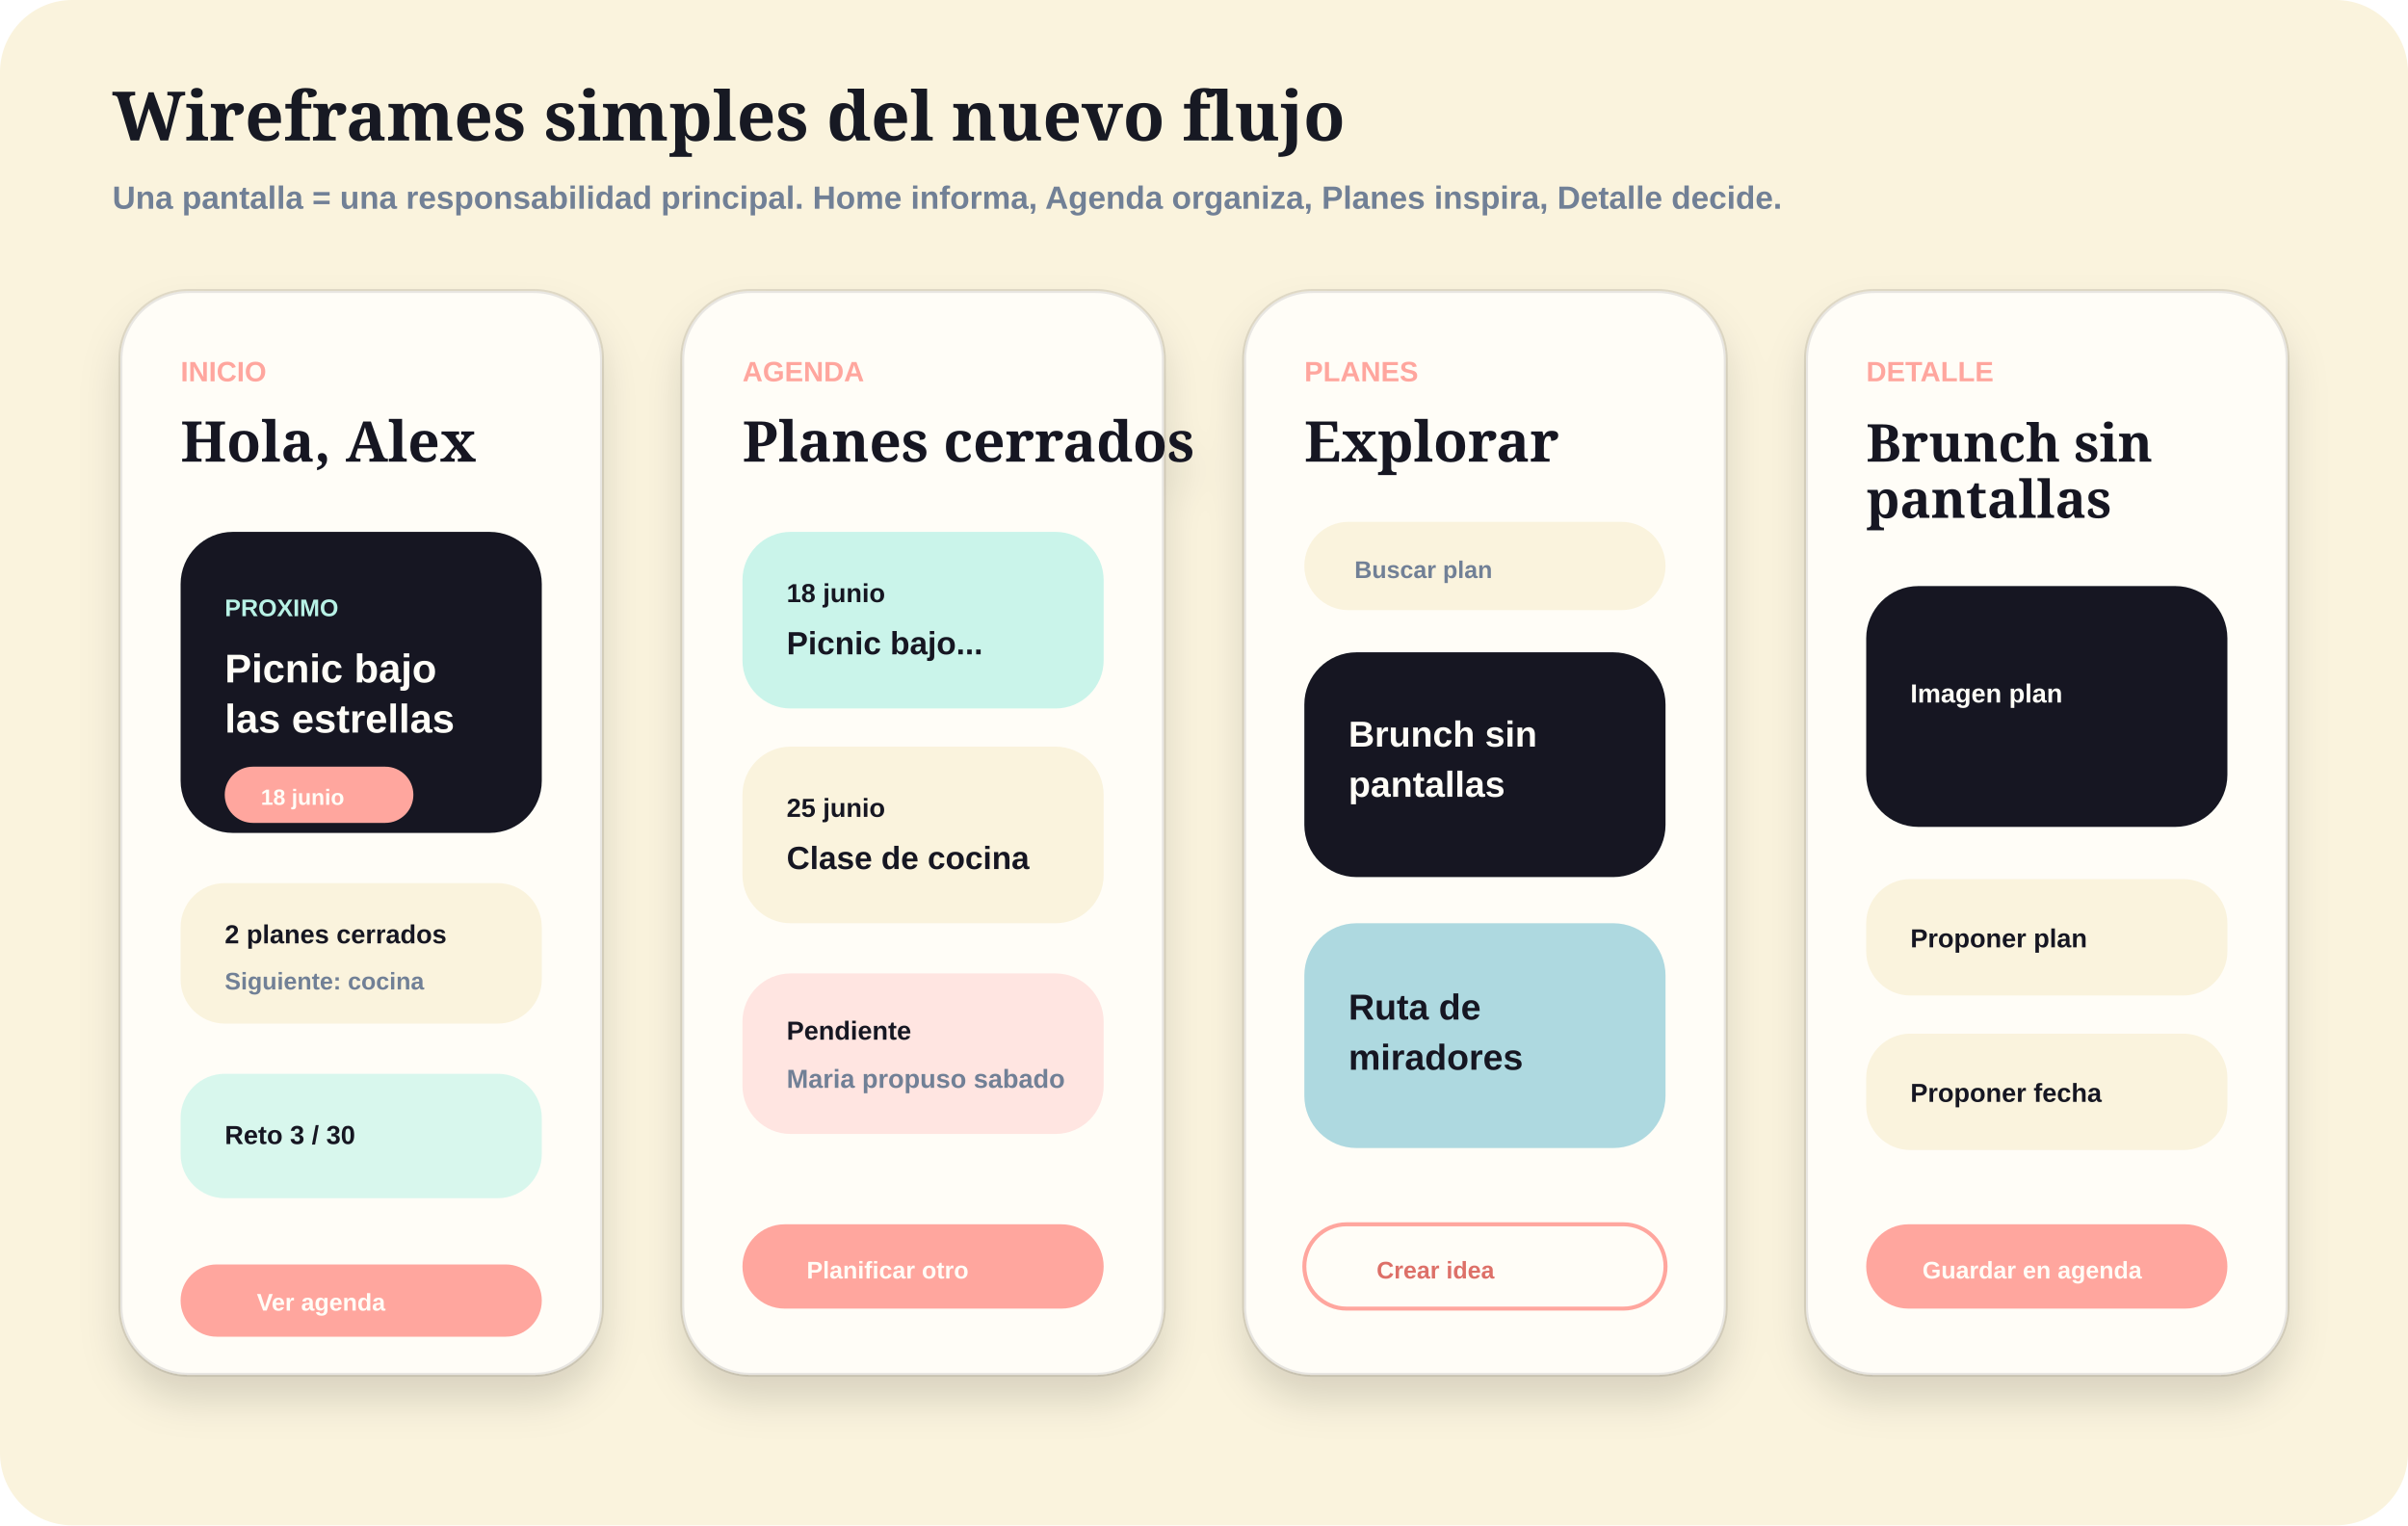
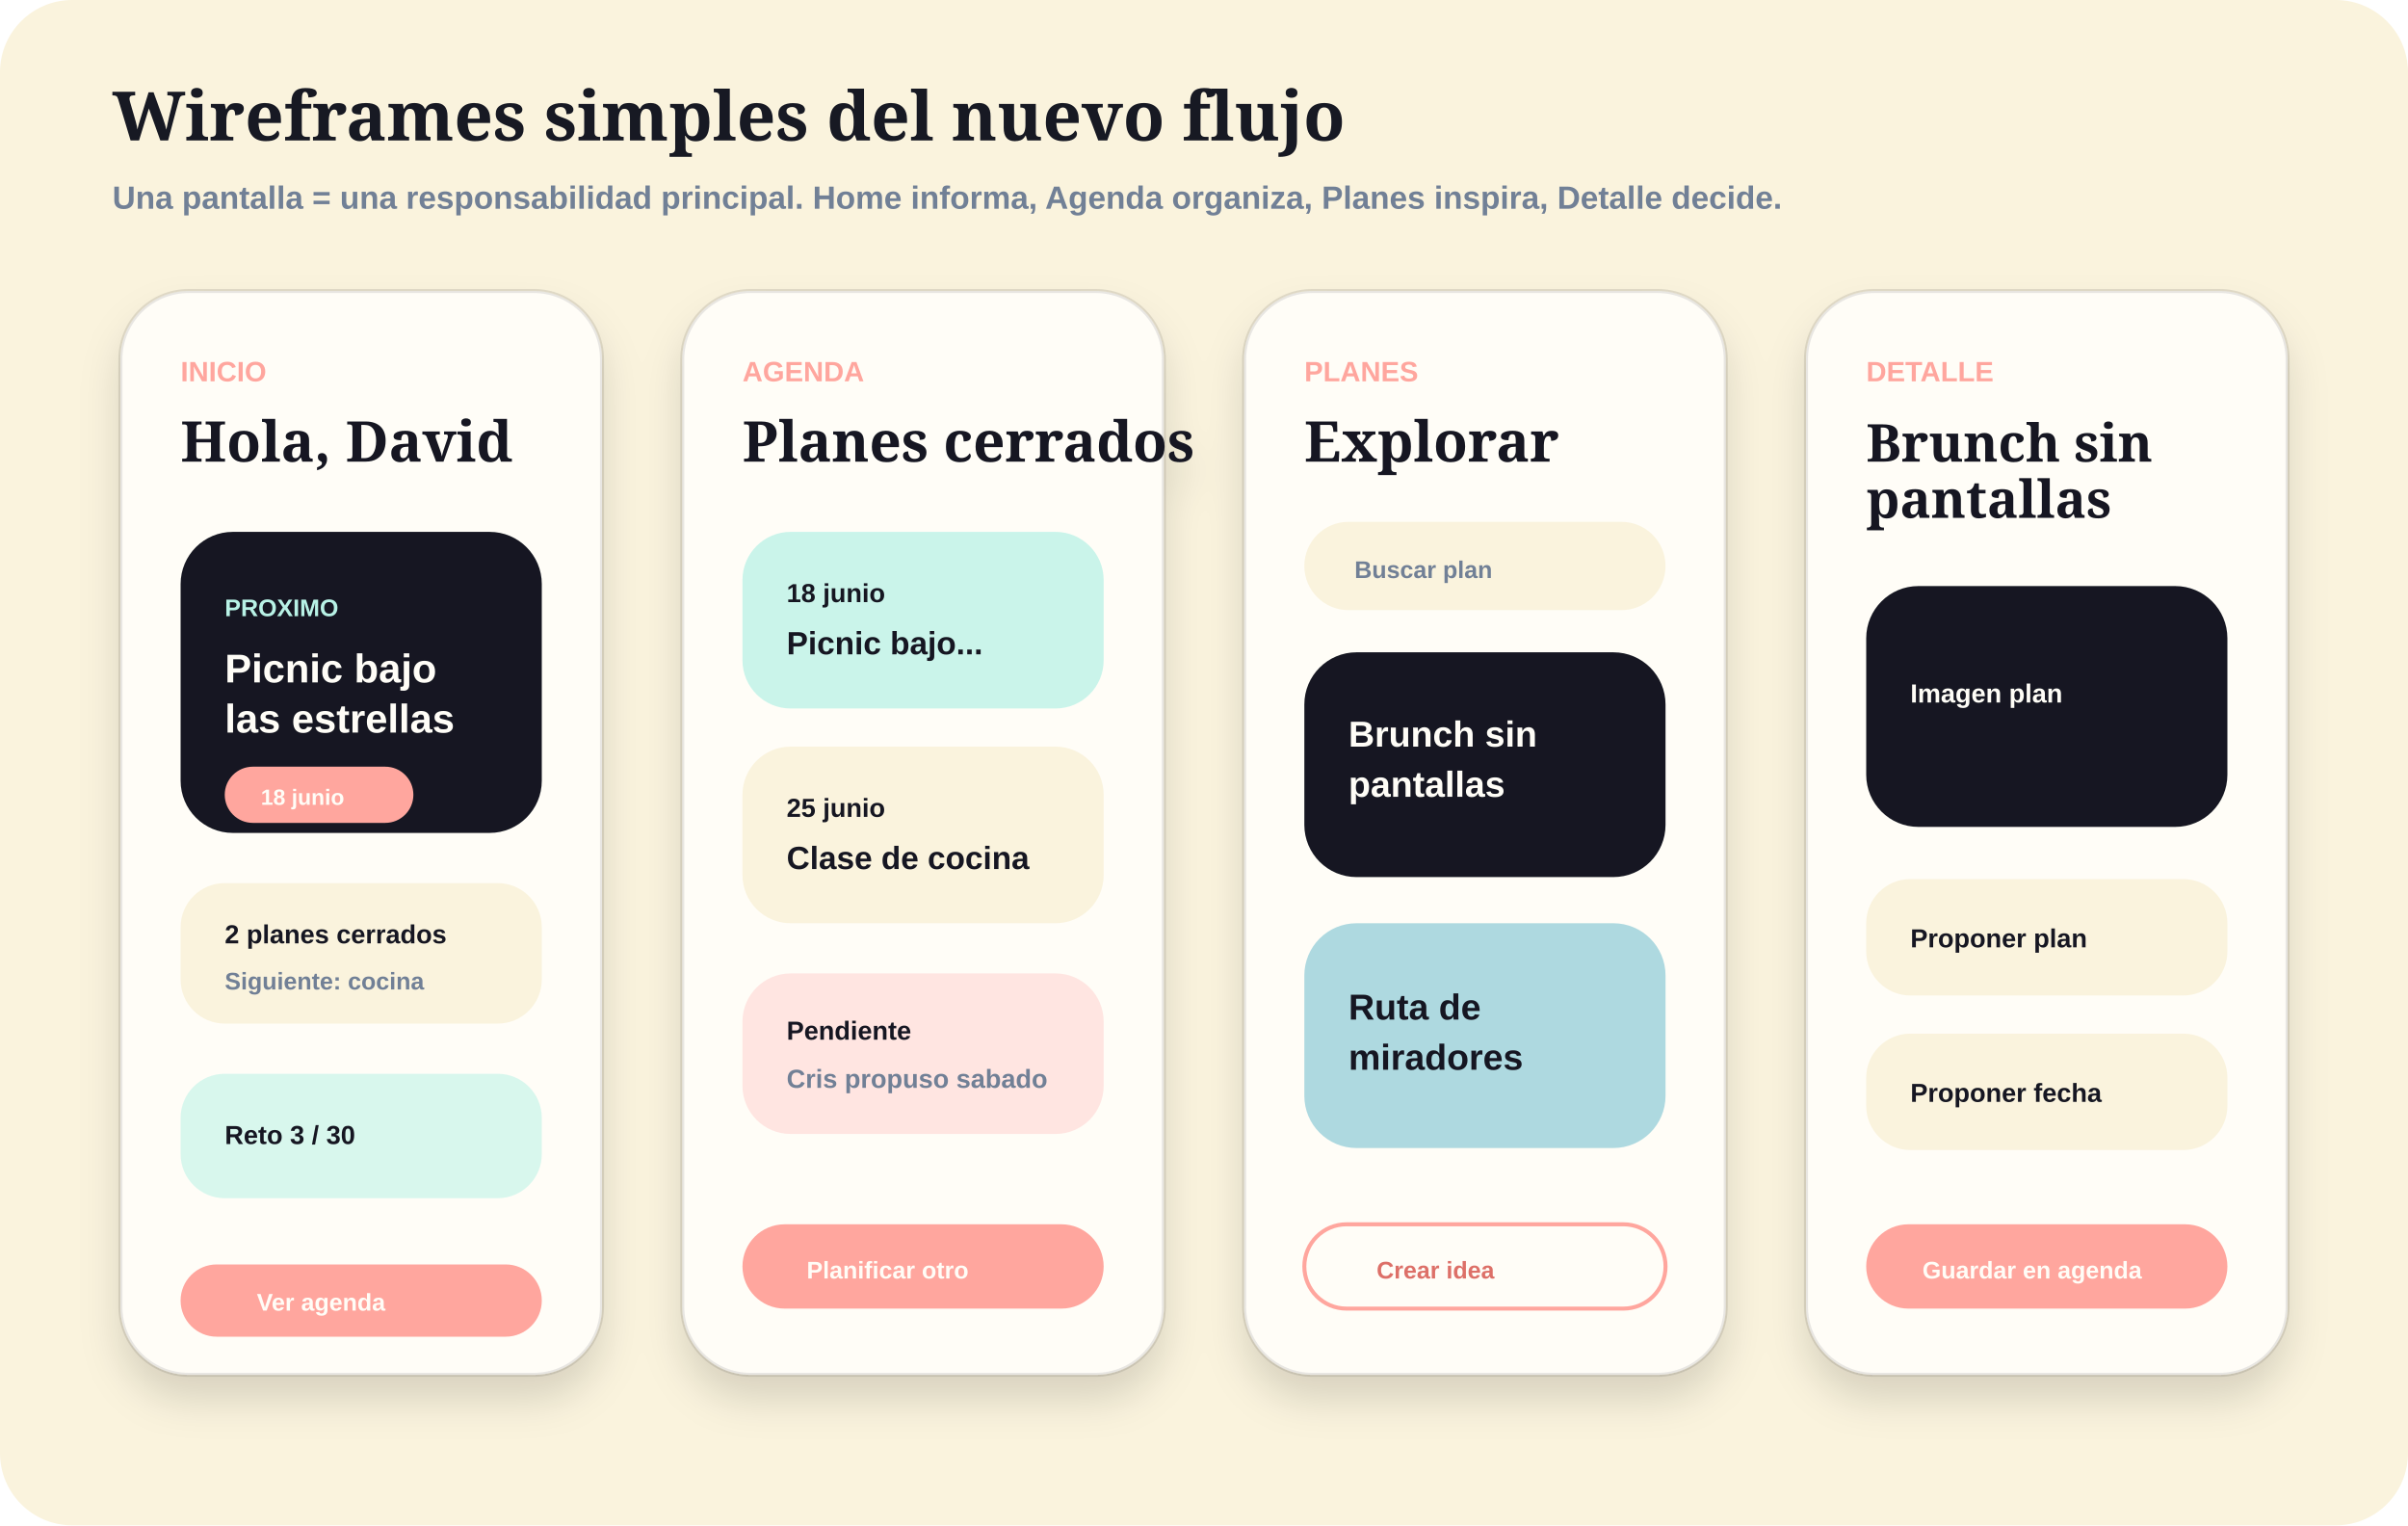
<svg xmlns="http://www.w3.org/2000/svg" width="1200" height="760" viewBox="0 0 1200 760" fill="none">
  <rect width="1200" height="760" rx="36" fill="#FAF3DD" />
  <text x="56" y="70" font-family="Fraunces, Georgia, serif" font-size="34" font-weight="800" fill="#171923">Wireframes simples del nuevo flujo</text>
  <text x="56" y="104" font-family="Manrope, Arial, sans-serif" font-size="16" font-weight="600" fill="#718096">Una pantalla = una responsabilidad principal. Home informa, Agenda organiza, Planes inspira, Detalle decide.</text>
  <defs>
    <filter id="shadow" x="-20%" y="-20%" width="140%" height="160%">
      <feDropShadow dx="0" dy="12" stdDeviation="10" flood-color="#000000" flood-opacity="0.14" />
    </filter>
  </defs>
  <g font-family="Manrope, Arial, sans-serif" filter="url(#shadow)">
    <rect x="60" y="145" width="240" height="540" rx="34" fill="#FFFDf7" stroke="#171923" stroke-opacity="0.10" stroke-width="2" />
    <text x="90" y="190" font-size="14" font-weight="800" fill="#FFA69E">INICIO</text>
-     <text x="90" y="230" font-family="Fraunces, Georgia, serif" font-size="28" font-weight="800" fill="#171923">Hola, Alex</text>
+     <text x="90" y="230" font-family="Fraunces, Georgia, serif" font-size="28" font-weight="800" fill="#171923">Hola, David</text>
    <rect x="90" y="265" width="180" height="150" rx="26" fill="#171923" />
    <text x="112" y="307" font-size="12" font-weight="800" fill="#B8F2E6">PROXIMO</text>
    <text x="112" y="340" font-size="20" font-weight="800" fill="#FFFDf7">Picnic bajo</text>
    <text x="112" y="365" font-size="20" font-weight="800" fill="#FFFDf7">las estrellas</text>
    <rect x="112" y="382" width="94" height="28" rx="14" fill="#FFA69E" />
    <text x="130" y="401" font-size="11" font-weight="800" fill="#FFFDf7">18 junio</text>
    <rect x="90" y="440" width="180" height="70" rx="22" fill="#FAF3DD" />
    <text x="112" y="470" font-size="13" font-weight="800" fill="#171923">2 planes cerrados</text>
    <text x="112" y="493" font-size="12" font-weight="600" fill="#718096">Siguiente: cocina</text>
    <rect x="90" y="535" width="180" height="62" rx="22" fill="#B8F2E6" opacity="0.55" />
    <text x="112" y="570" font-size="13" font-weight="800" fill="#171923">Reto 3 / 30</text>
    <rect x="90" y="630" width="180" height="36" rx="18" fill="#FFA69E" />
    <text x="128" y="653" font-size="12" font-weight="800" fill="#FFFDf7">Ver agenda</text>
    <rect x="340" y="145" width="240" height="540" rx="34" fill="#FFFDf7" stroke="#171923" stroke-opacity="0.10" stroke-width="2" />
    <text x="370" y="190" font-size="14" font-weight="800" fill="#FFA69E">AGENDA</text>
    <text x="370" y="230" font-family="Fraunces, Georgia, serif" font-size="28" font-weight="800" fill="#171923">Planes cerrados</text>
    <rect x="370" y="265" width="180" height="88" rx="24" fill="#B8F2E6" opacity="0.75" />
    <text x="392" y="300" font-size="13" font-weight="800" fill="#171923">18 junio</text>
    <text x="392" y="326" font-size="16" font-weight="800" fill="#171923">Picnic bajo...</text>
    <rect x="370" y="372" width="180" height="88" rx="24" fill="#FAF3DD" />
    <text x="392" y="407" font-size="13" font-weight="800" fill="#171923">25 junio</text>
    <text x="392" y="433" font-size="16" font-weight="800" fill="#171923">Clase de cocina</text>
    <rect x="370" y="485" width="180" height="80" rx="24" fill="#FFE5E1" />
    <text x="392" y="518" font-size="13" font-weight="800" fill="#171923">Pendiente</text>
-     <text x="392" y="542" font-size="13" font-weight="600" fill="#718096">Maria propuso sabado</text>
+     <text x="392" y="542" font-size="13" font-weight="600" fill="#718096">Cris propuso sabado</text>
    <rect x="370" y="610" width="180" height="42" rx="21" fill="#FFA69E" />
    <text x="402" y="637" font-size="12" font-weight="800" fill="#FFFDf7">Planificar otro</text>
    <rect x="620" y="145" width="240" height="540" rx="34" fill="#FFFDf7" stroke="#171923" stroke-opacity="0.10" stroke-width="2" />
    <text x="650" y="190" font-size="14" font-weight="800" fill="#FFA69E">PLANES</text>
    <text x="650" y="230" font-family="Fraunces, Georgia, serif" font-size="28" font-weight="800" fill="#171923">Explorar</text>
    <rect x="650" y="260" width="180" height="44" rx="22" fill="#FAF3DD" />
    <text x="675" y="288" font-size="12" font-weight="600" fill="#718096">Buscar plan</text>
    <rect x="650" y="325" width="180" height="112" rx="26" fill="#171923" />
    <text x="672" y="372" font-size="18" font-weight="800" fill="#FFFDf7">Brunch sin</text>
    <text x="672" y="397" font-size="18" font-weight="800" fill="#FFFDf7">pantallas</text>
    <rect x="650" y="460" width="180" height="112" rx="26" fill="#AED9E0" />
    <text x="672" y="508" font-size="18" font-weight="800" fill="#171923">Ruta de</text>
    <text x="672" y="533" font-size="18" font-weight="800" fill="#171923">miradores</text>
    <rect x="650" y="610" width="180" height="42" rx="21" fill="#FFFDf7" stroke="#FFA69E" stroke-width="2" />
    <text x="686" y="637" font-size="12" font-weight="800" fill="#DD7068">Crear idea</text>
    <rect x="900" y="145" width="240" height="540" rx="34" fill="#FFFDf7" stroke="#171923" stroke-opacity="0.10" stroke-width="2" />
    <text x="930" y="190" font-size="14" font-weight="800" fill="#FFA69E">DETALLE</text>
    <text x="930" y="230" font-family="Fraunces, Georgia, serif" font-size="26" font-weight="800" fill="#171923">Brunch sin</text>
    <text x="930" y="258" font-family="Fraunces, Georgia, serif" font-size="26" font-weight="800" fill="#171923">pantallas</text>
    <rect x="930" y="292" width="180" height="120" rx="26" fill="#171923" />
    <text x="952" y="350" font-size="13" font-weight="800" fill="#FFFDf7">Imagen plan</text>
    <rect x="930" y="438" width="180" height="58" rx="22" fill="#FAF3DD" />
    <text x="952" y="472" font-size="13" font-weight="800" fill="#171923">Proponer plan</text>
    <rect x="930" y="515" width="180" height="58" rx="22" fill="#FAF3DD" />
    <text x="952" y="549" font-size="13" font-weight="800" fill="#171923">Proponer fecha</text>
    <rect x="930" y="610" width="180" height="42" rx="21" fill="#FFA69E" />
    <text x="958" y="637" font-size="12" font-weight="800" fill="#FFFDf7">Guardar en agenda</text>
  </g>
</svg>
